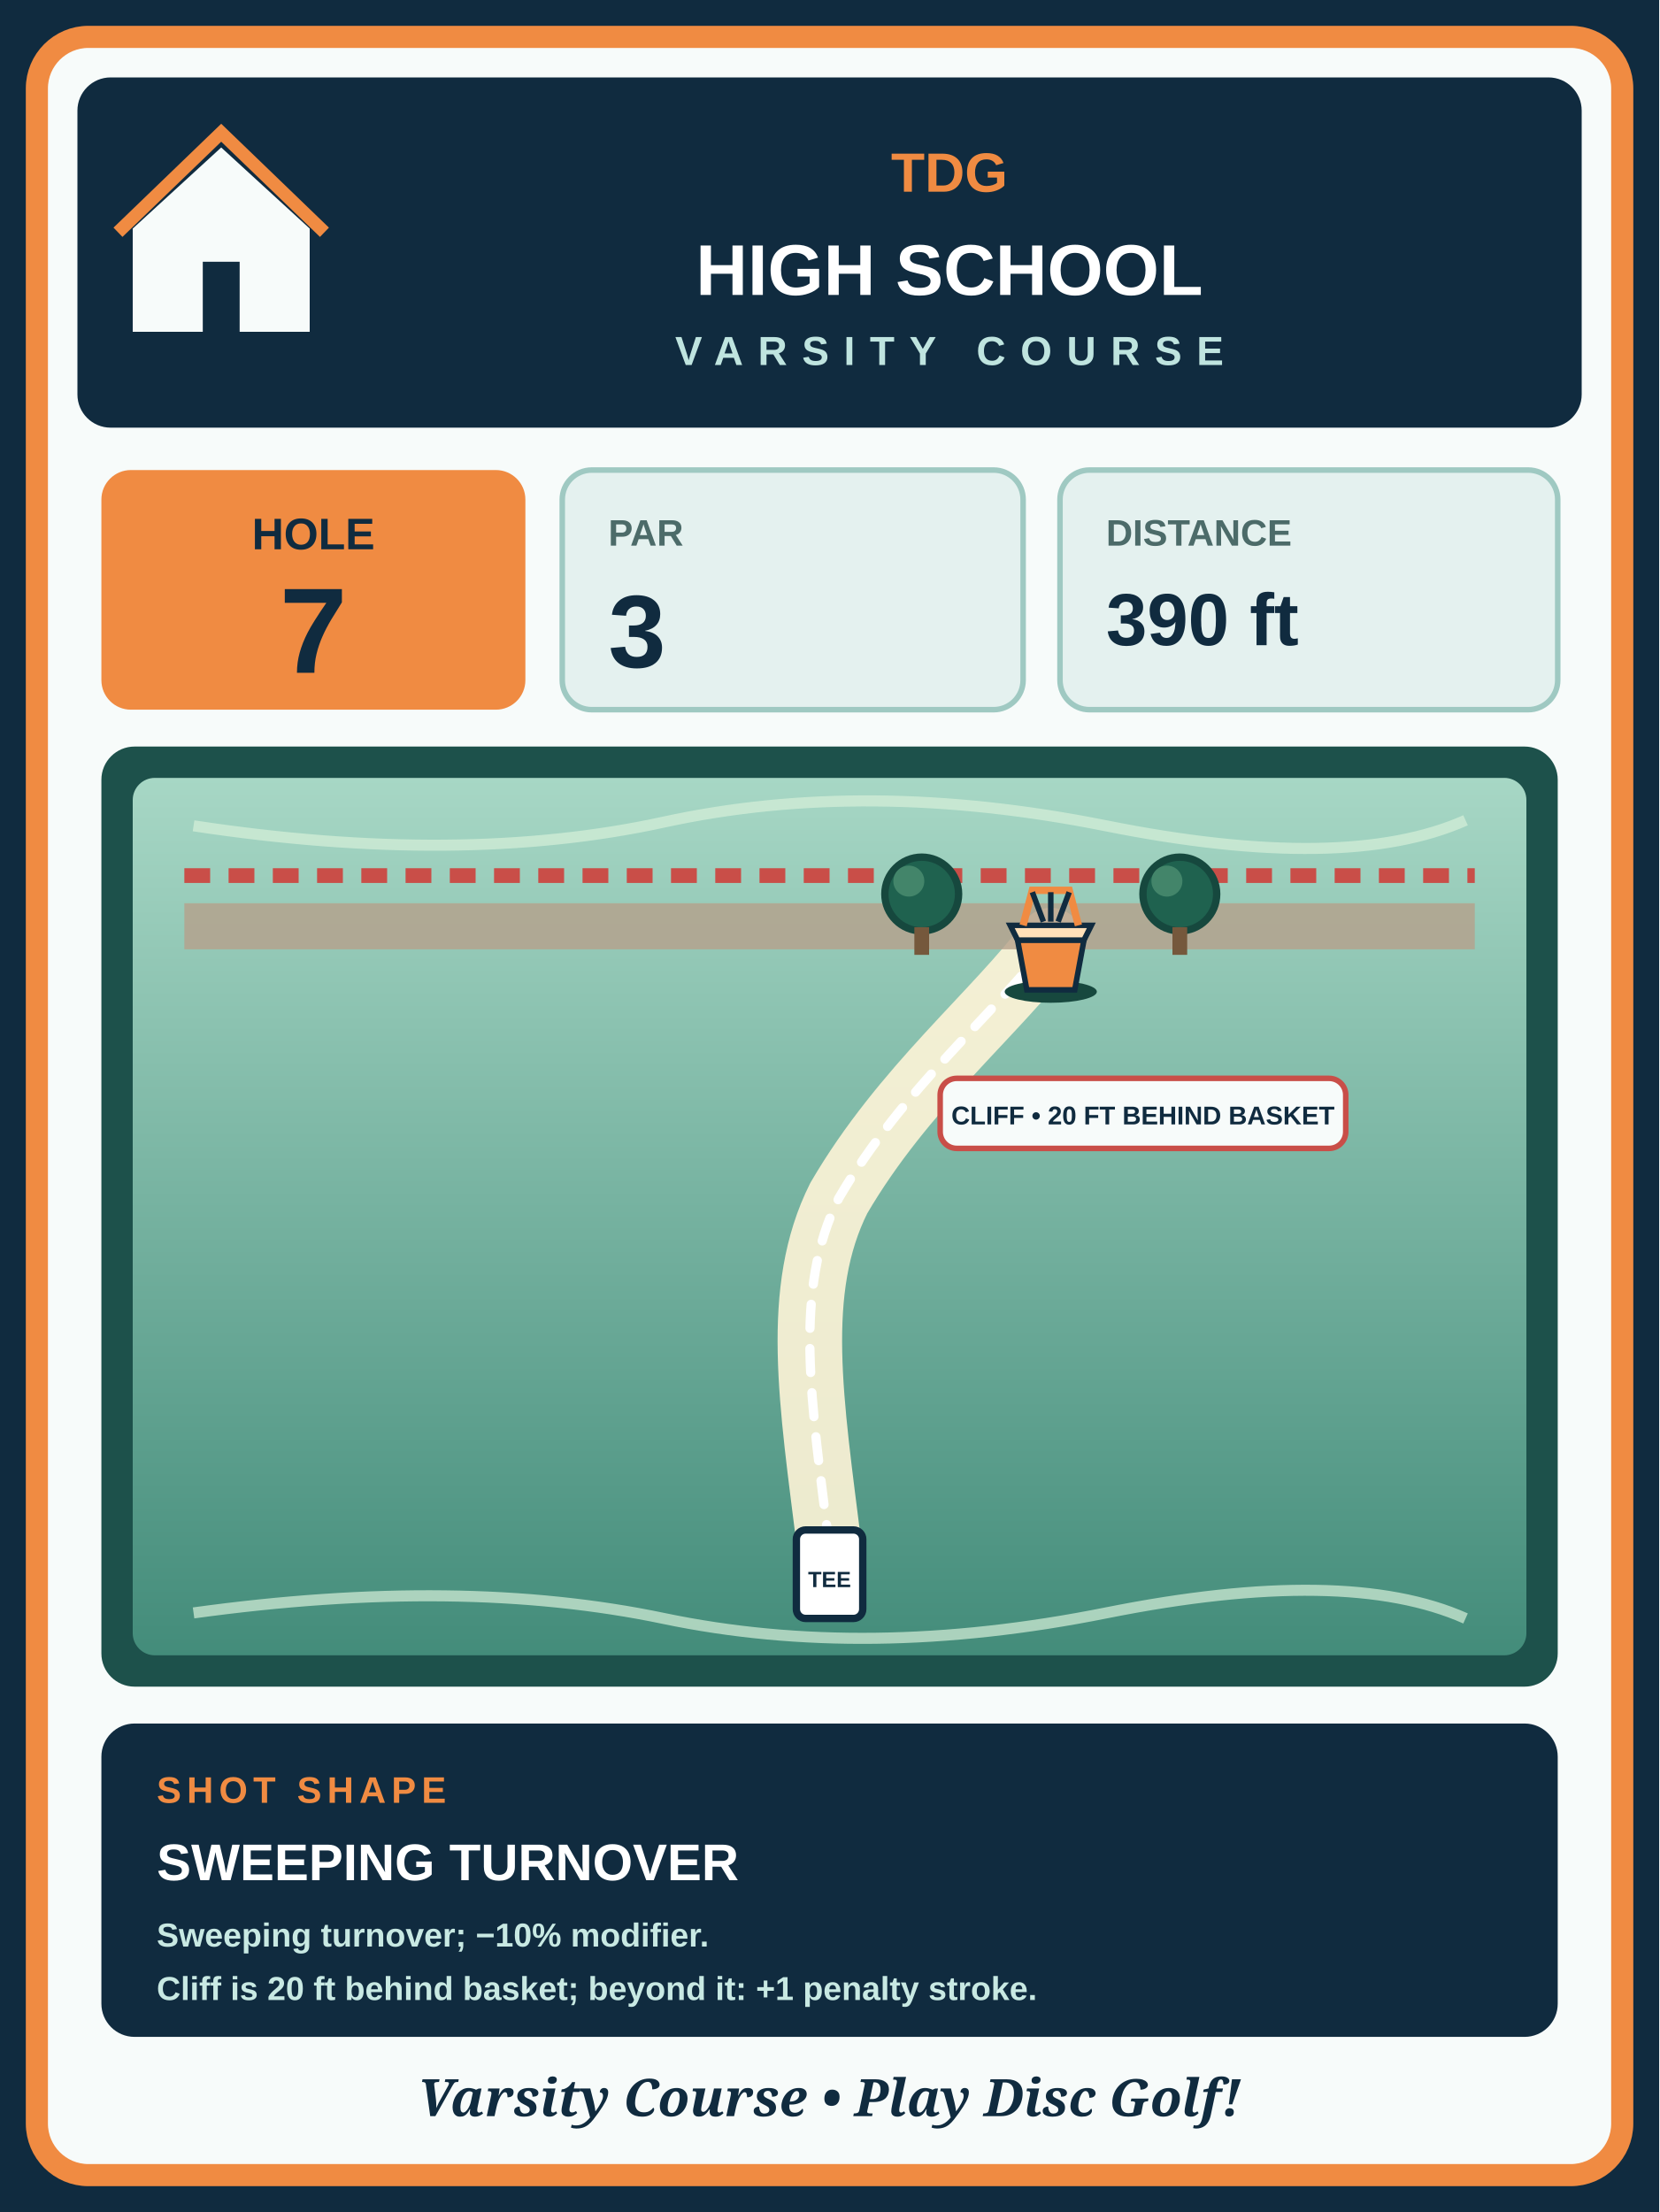
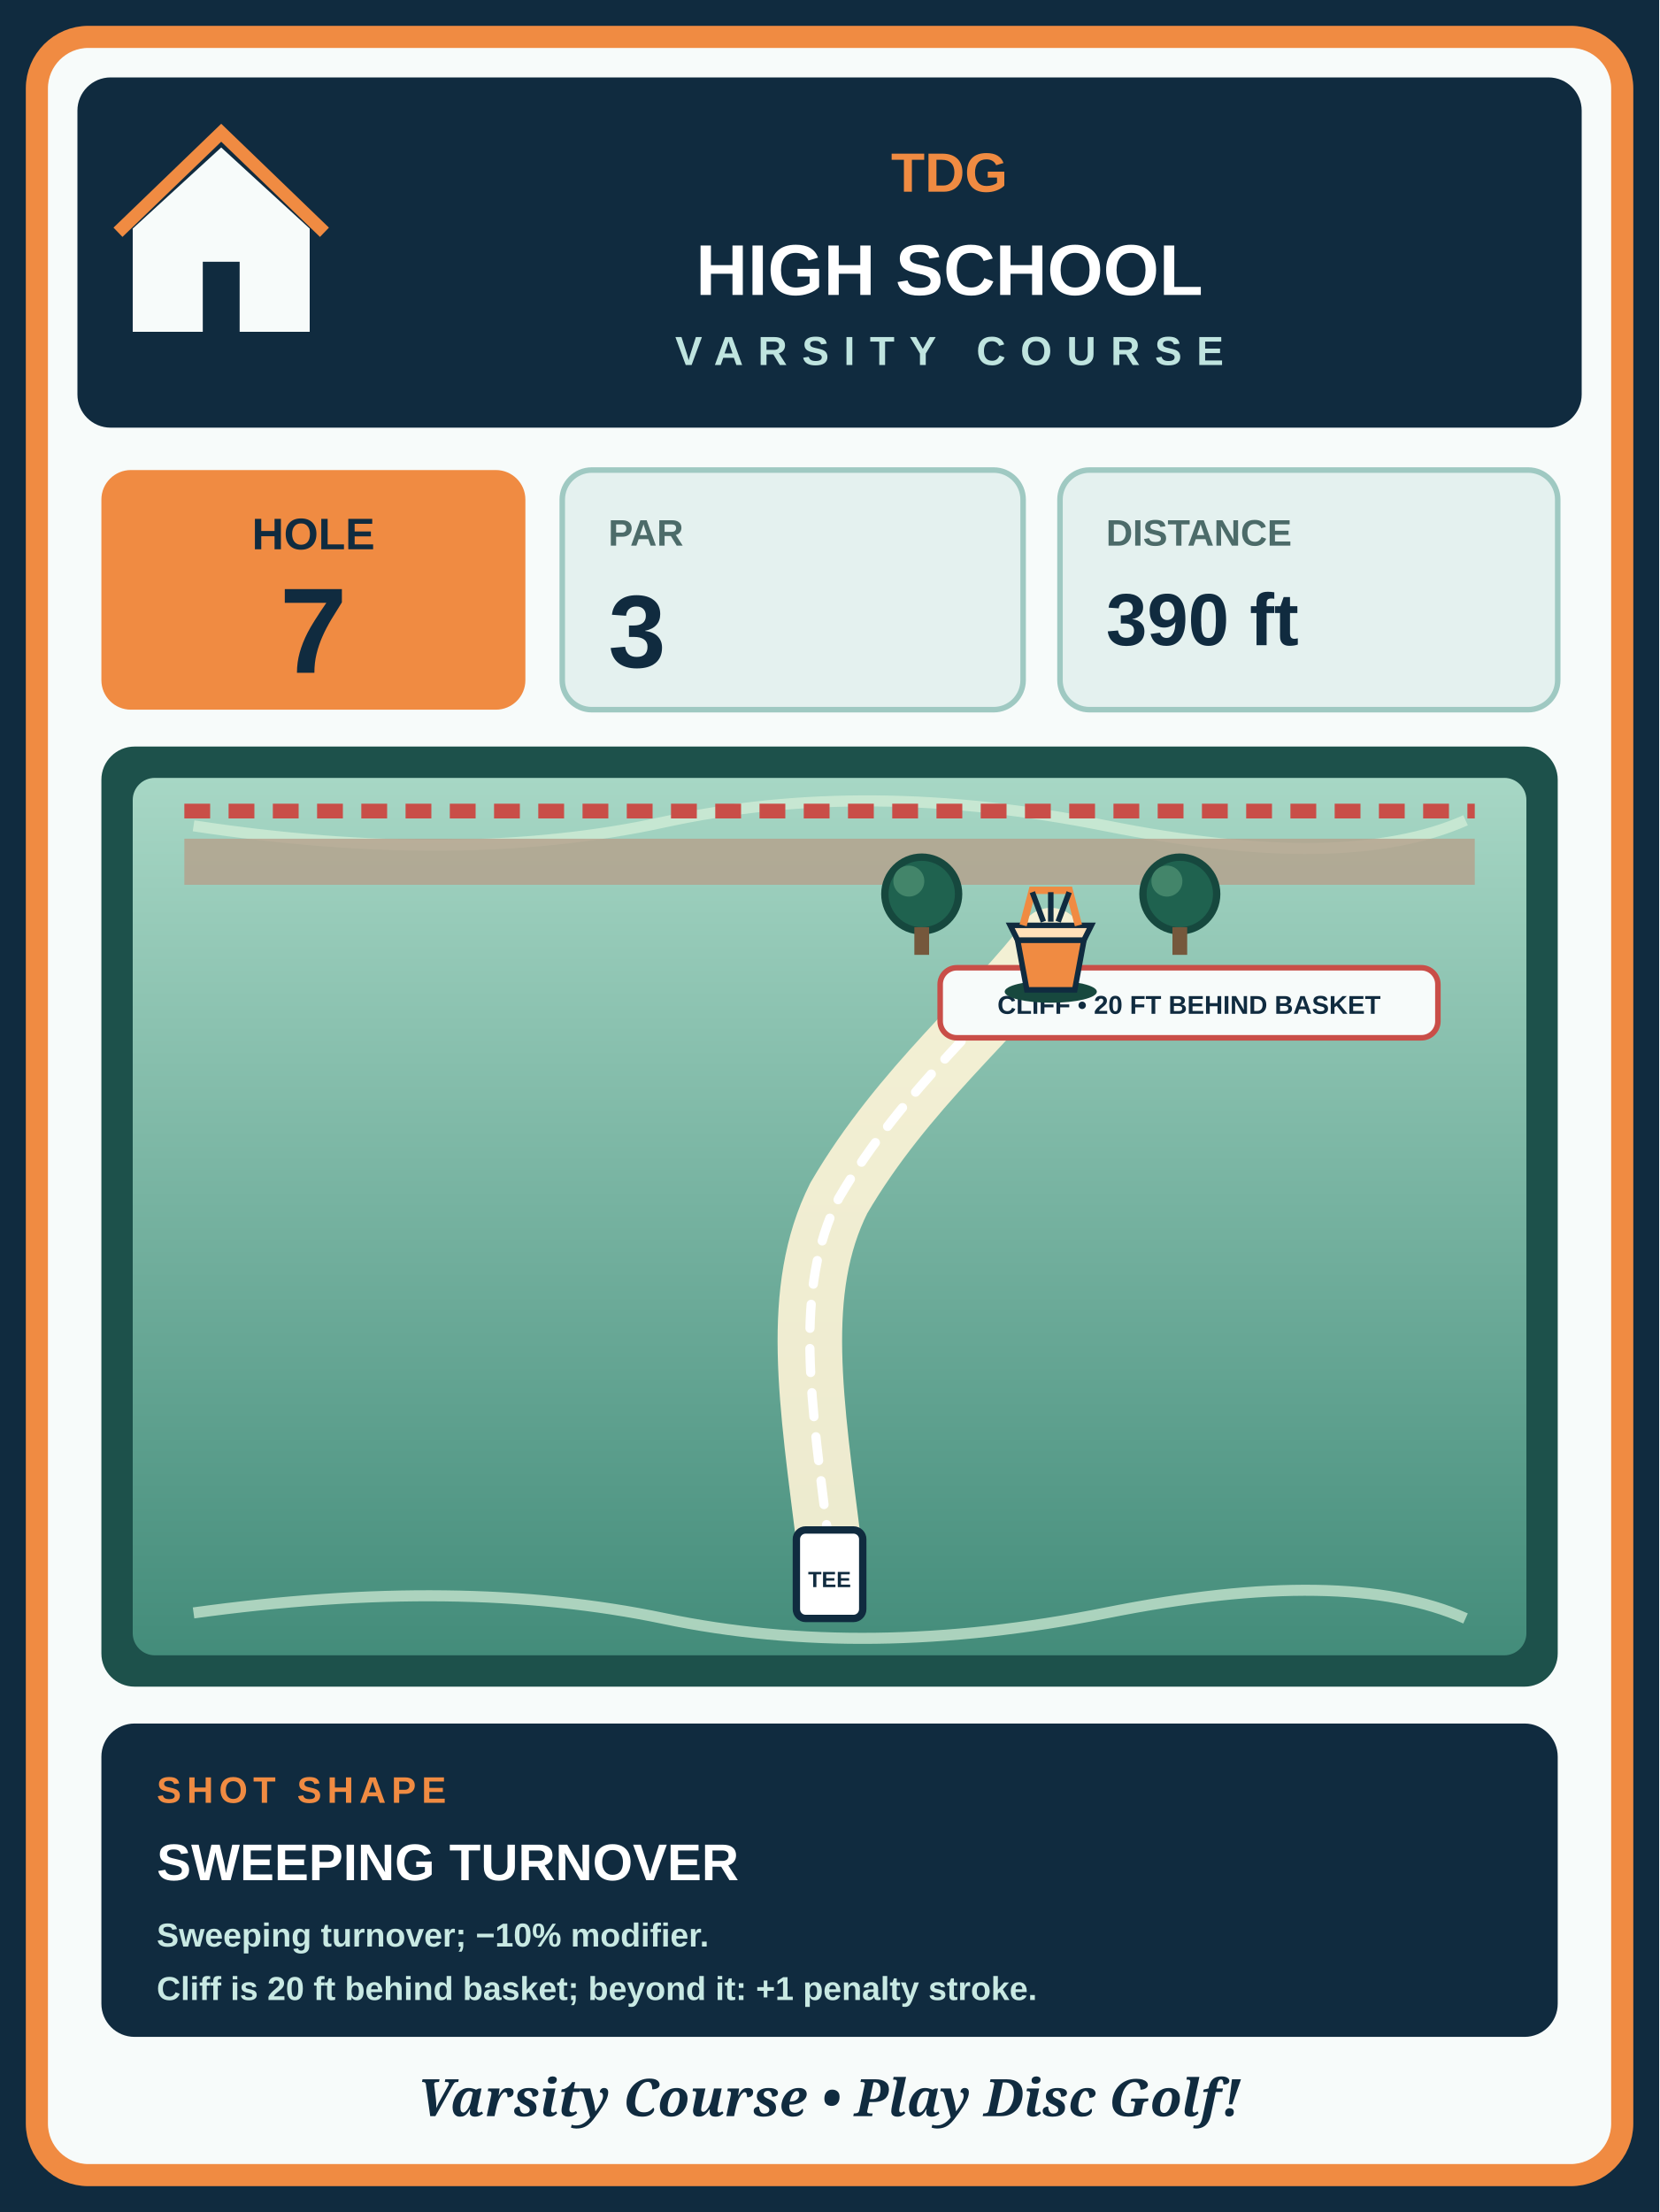
<svg xmlns="http://www.w3.org/2000/svg" viewBox="0 0 900 1200">
  <defs>
    <linearGradient id="turf" x2="0" y2="1">
      <stop stop-color="#a7d7c5" />
      <stop offset="1" stop-color="#438c7a" />
    </linearGradient>
    <linearGradient id="sky" x2="0" y2="1">
      <stop stop-color="#eff8f7" />
      <stop offset="1" stop-color="#c7e7e1" />
    </linearGradient>
  </defs>
  <rect width="900" height="1200" fill="#102b3f" />
  <rect x="20" y="20" width="860" height="1160" rx="28" fill="#f7fbfa" stroke="#f08b42" stroke-width="12" />
  <rect x="42" y="42" width="816" height="190" rx="18" fill="#102b3f" />
  <g transform="translate(72 72)">
    <path d="M0 52 L48 8 L96 52 V108 H0Z" fill="#f7fbfa" />
    <rect x="38" y="70" width="20" height="38" fill="#102b3f" />
    <path d="M-8 54 L48 0 L104 54" fill="none" stroke="#f08b42" stroke-width="7" />
  </g>
  <text x="515" y="104" text-anchor="middle" font-family="Arial,sans-serif" font-size="30" font-weight="900" fill="#f08b42">TDG</text>
  <text x="515" y="160" text-anchor="middle" font-family="Arial,sans-serif" font-size="39" font-weight="900" fill="#fff">HIGH SCHOOL</text>
  <text x="515" y="198" text-anchor="middle" font-family="Arial,sans-serif" font-size="22" font-weight="800" letter-spacing="8" fill="#bfe4df">VARSITY COURSE</text>
  <rect x="55" y="255" width="230" height="130" rx="16" fill="#f08b42" />
  <text x="170" y="298" text-anchor="middle" font-family="Arial" font-size="24" font-weight="900" fill="#102b3f">HOLE</text>
  <text x="170" y="365" text-anchor="middle" font-family="Arial" font-size="66" font-weight="900" fill="#102b3f">7</text>
  <rect x="305" y="255" width="250" height="130" rx="16" fill="#e4f1ef" stroke="#9fc9c2" stroke-width="3" />
  <text x="330" y="296" font-family="Arial" font-size="20" font-weight="800" fill="#4c6b69">PAR</text>
  <text x="330" y="362" font-family="Arial" font-size="56" font-weight="900" fill="#102b3f">3</text>
  <rect x="575" y="255" width="270" height="130" rx="16" fill="#e4f1ef" stroke="#9fc9c2" stroke-width="3" />
  <text x="600" y="296" font-family="Arial" font-size="20" font-weight="800" fill="#4c6b69">DISTANCE</text>
  <text x="600" y="350" font-family="Arial" font-size="40" font-weight="900" fill="#102b3f">390 ft</text>
  <rect x="55" y="405" width="790" height="510" rx="18" fill="#1d514b" />
  <rect x="72" y="422" width="756" height="476" rx="12" fill="url(#turf)" />
  <path d="M105 448 Q250 470 360 446 T600 448 T795 445 M105 875 Q250 855 360 878 T600 875 T795 878" fill="none" stroke="#d5f0d9" stroke-width="6" opacity=".7" />
  <g id="hole-map">
    <path d="M450 840 C440 760 430 700 455 650 C490 590 540 550 570 510" fill="none" stroke="#fef4d7" stroke-width="35" stroke-linecap="round" stroke-linejoin="round" opacity=".9" />
    <path d="M450 840 C440 760 430 700 455 650 C490 590 540 550 570 510" fill="none" stroke="#fff" stroke-width="5" stroke-dasharray="13 11" stroke-linecap="round" stroke-linejoin="round" />
-     <path d="M100 475 L800 475" stroke="#c94e48" stroke-width="8" stroke-dasharray="14 10" />
-     <path d="M100 490 L800 490 L800 515 L100 515Z" fill="#b5a08b" opacity=".8" />
-     <rect x="510" y="585" width="220" height="38" rx="9" fill="#f7fbfa" stroke="#c94e48" stroke-width="3" />
-     <text x="620" y="610" text-anchor="middle" font-family="Arial,sans-serif" font-size="14" font-weight="900" fill="#102b3f">CLIFF • 20 FT BEHIND BASKET</text>
+     <path d="M100 440 L800 440" stroke="#c94e48" stroke-width="8" stroke-dasharray="14 10" />
+     <path d="M100 455 L800 455 L800 480 L100 480Z" fill="#b5a08b" opacity=".8" />
+     <rect x="510" y="525" width="270" height="38" rx="9" fill="#f7fbfa" stroke="#c94e48" stroke-width="3" />
+     <text x="645" y="550" text-anchor="middle" font-family="Arial,sans-serif" font-size="14" font-weight="900" fill="#102b3f">CLIFF • 20 FT BEHIND BASKET</text>
    <g>
      <circle cx="500" cy="485" r="20" fill="#1f624f" stroke="#16483e" stroke-width="4" />
      <circle cx="493" cy="478" r="8.4" fill="#43856a" />
      <rect x="496" y="503" width="8" height="15" fill="#75583c" />
    </g>
    <g>
      <circle cx="640" cy="485" r="20" fill="#1f624f" stroke="#16483e" stroke-width="4" />
      <circle cx="633" cy="478" r="8.4" fill="#43856a" />
      <rect x="636" y="503" width="8" height="15" fill="#75583c" />
    </g>
    <rect x="432" y="830" width="36" height="48" rx="5" fill="#fff" stroke="#102b3f" stroke-width="4" />
    <text x="450" y="861" text-anchor="middle" font-family="Arial" font-size="12" font-weight="900" fill="#102b3f">TEE</text>
    <g transform="translate(570 510)">
      <ellipse cx="0" cy="28" rx="25" ry="6" fill="#17483e" />
      <path d="M-18 0 H18 L13 27 H-13Z" fill="#f08b42" stroke="#102b3f" stroke-width="3" />
      <path d="M-22 -8 H22 L18 0 H-18Z" fill="#ffe0b9" stroke="#102b3f" stroke-width="3" />
      <path d="M-15 -8 L-10 -27 H10 L15 -8" fill="none" stroke="#f08b42" stroke-width="4" />
      <path d="M-10 -26 L-4 -10 M0 -26 V-10 M10 -26 L4 -10" stroke="#102b3f" stroke-width="3" />
    </g>
  </g>
  <rect x="55" y="935" width="790" height="170" rx="18" fill="#102b3f" />
  <text x="85" y="978" font-family="Arial,sans-serif" font-size="20" font-weight="900" letter-spacing="3" fill="#f08b42">SHOT SHAPE</text>
  <text x="85" y="1020" font-family="Arial,sans-serif" font-size="28" font-weight="900" fill="#fff">SWEEPING TURNOVER</text>
  <text x="85" y="1056" font-family="Arial,sans-serif" font-size="18" font-weight="800" fill="#c8e9e3">Sweeping turnover; −10% modifier.</text>
  <text x="85" y="1085" font-family="Arial,sans-serif" font-size="18" font-weight="800" fill="#c8e9e3">Cliff is 20 ft behind basket; beyond it: +1 penalty stroke.</text>
  <text x="450" y="1148" text-anchor="middle" font-family="Georgia,serif" font-size="28" font-weight="bold" font-style="italic" fill="#102b3f">Varsity Course • Play Disc Golf!</text>
</svg>
